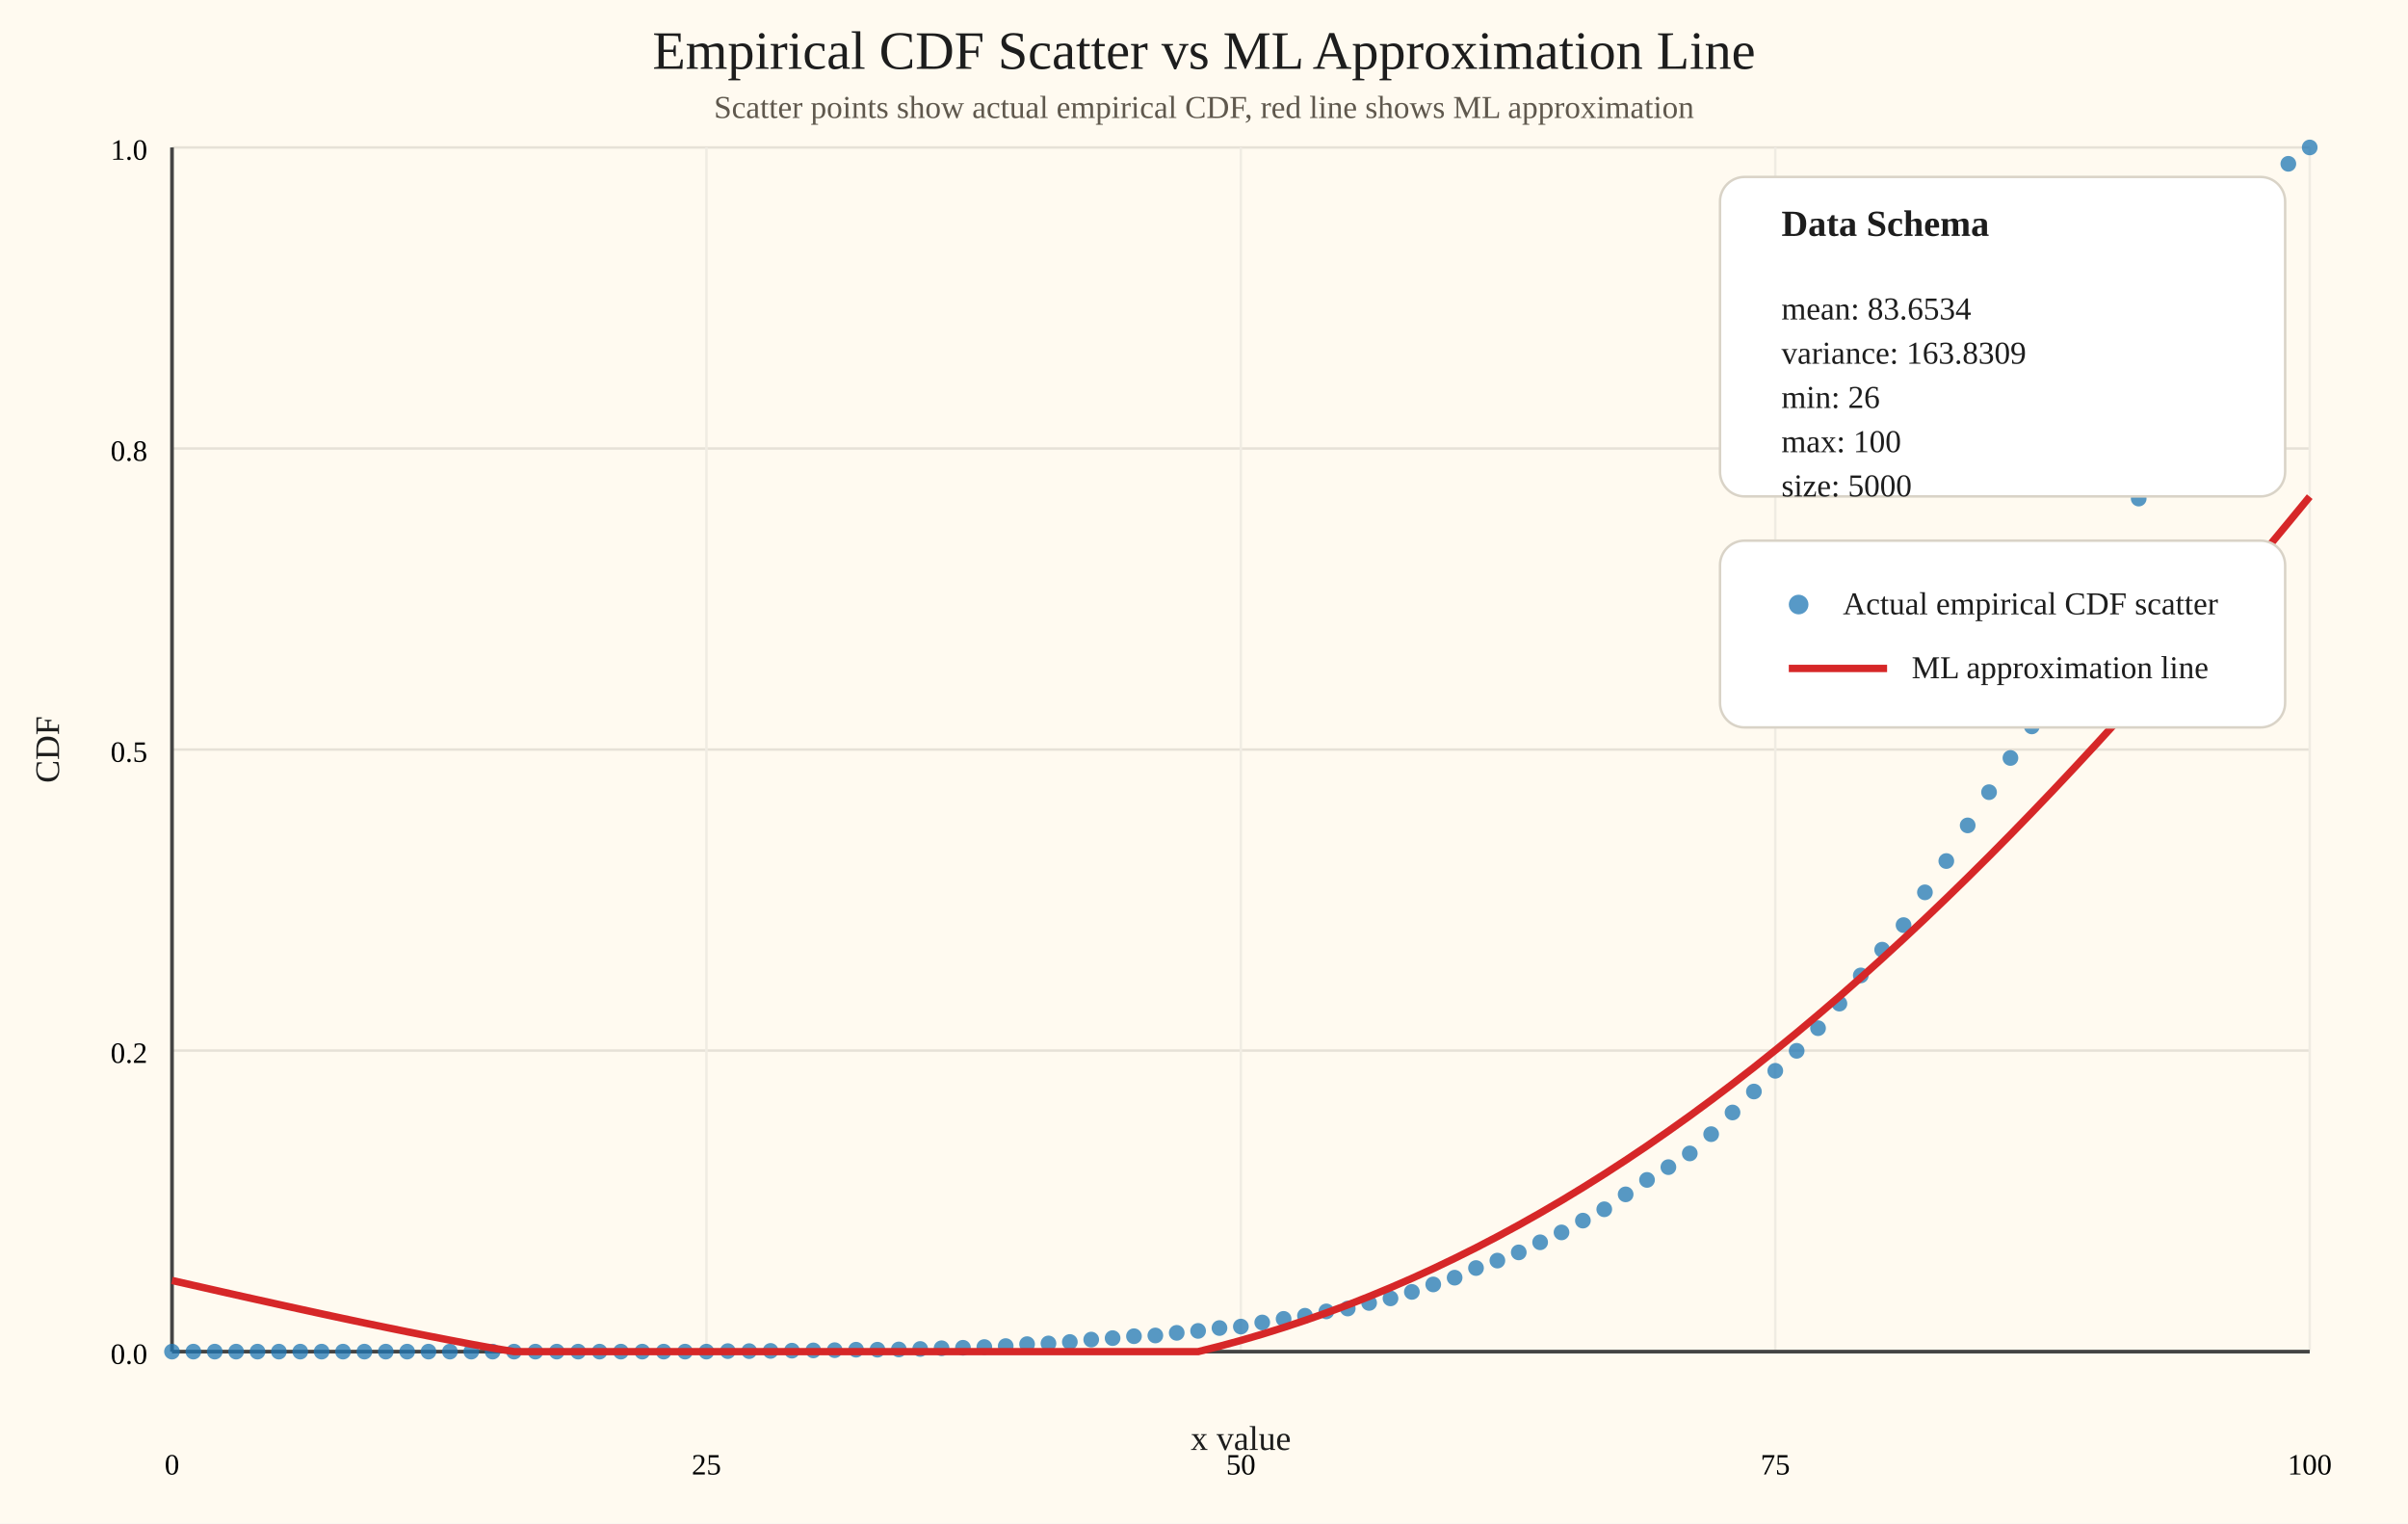
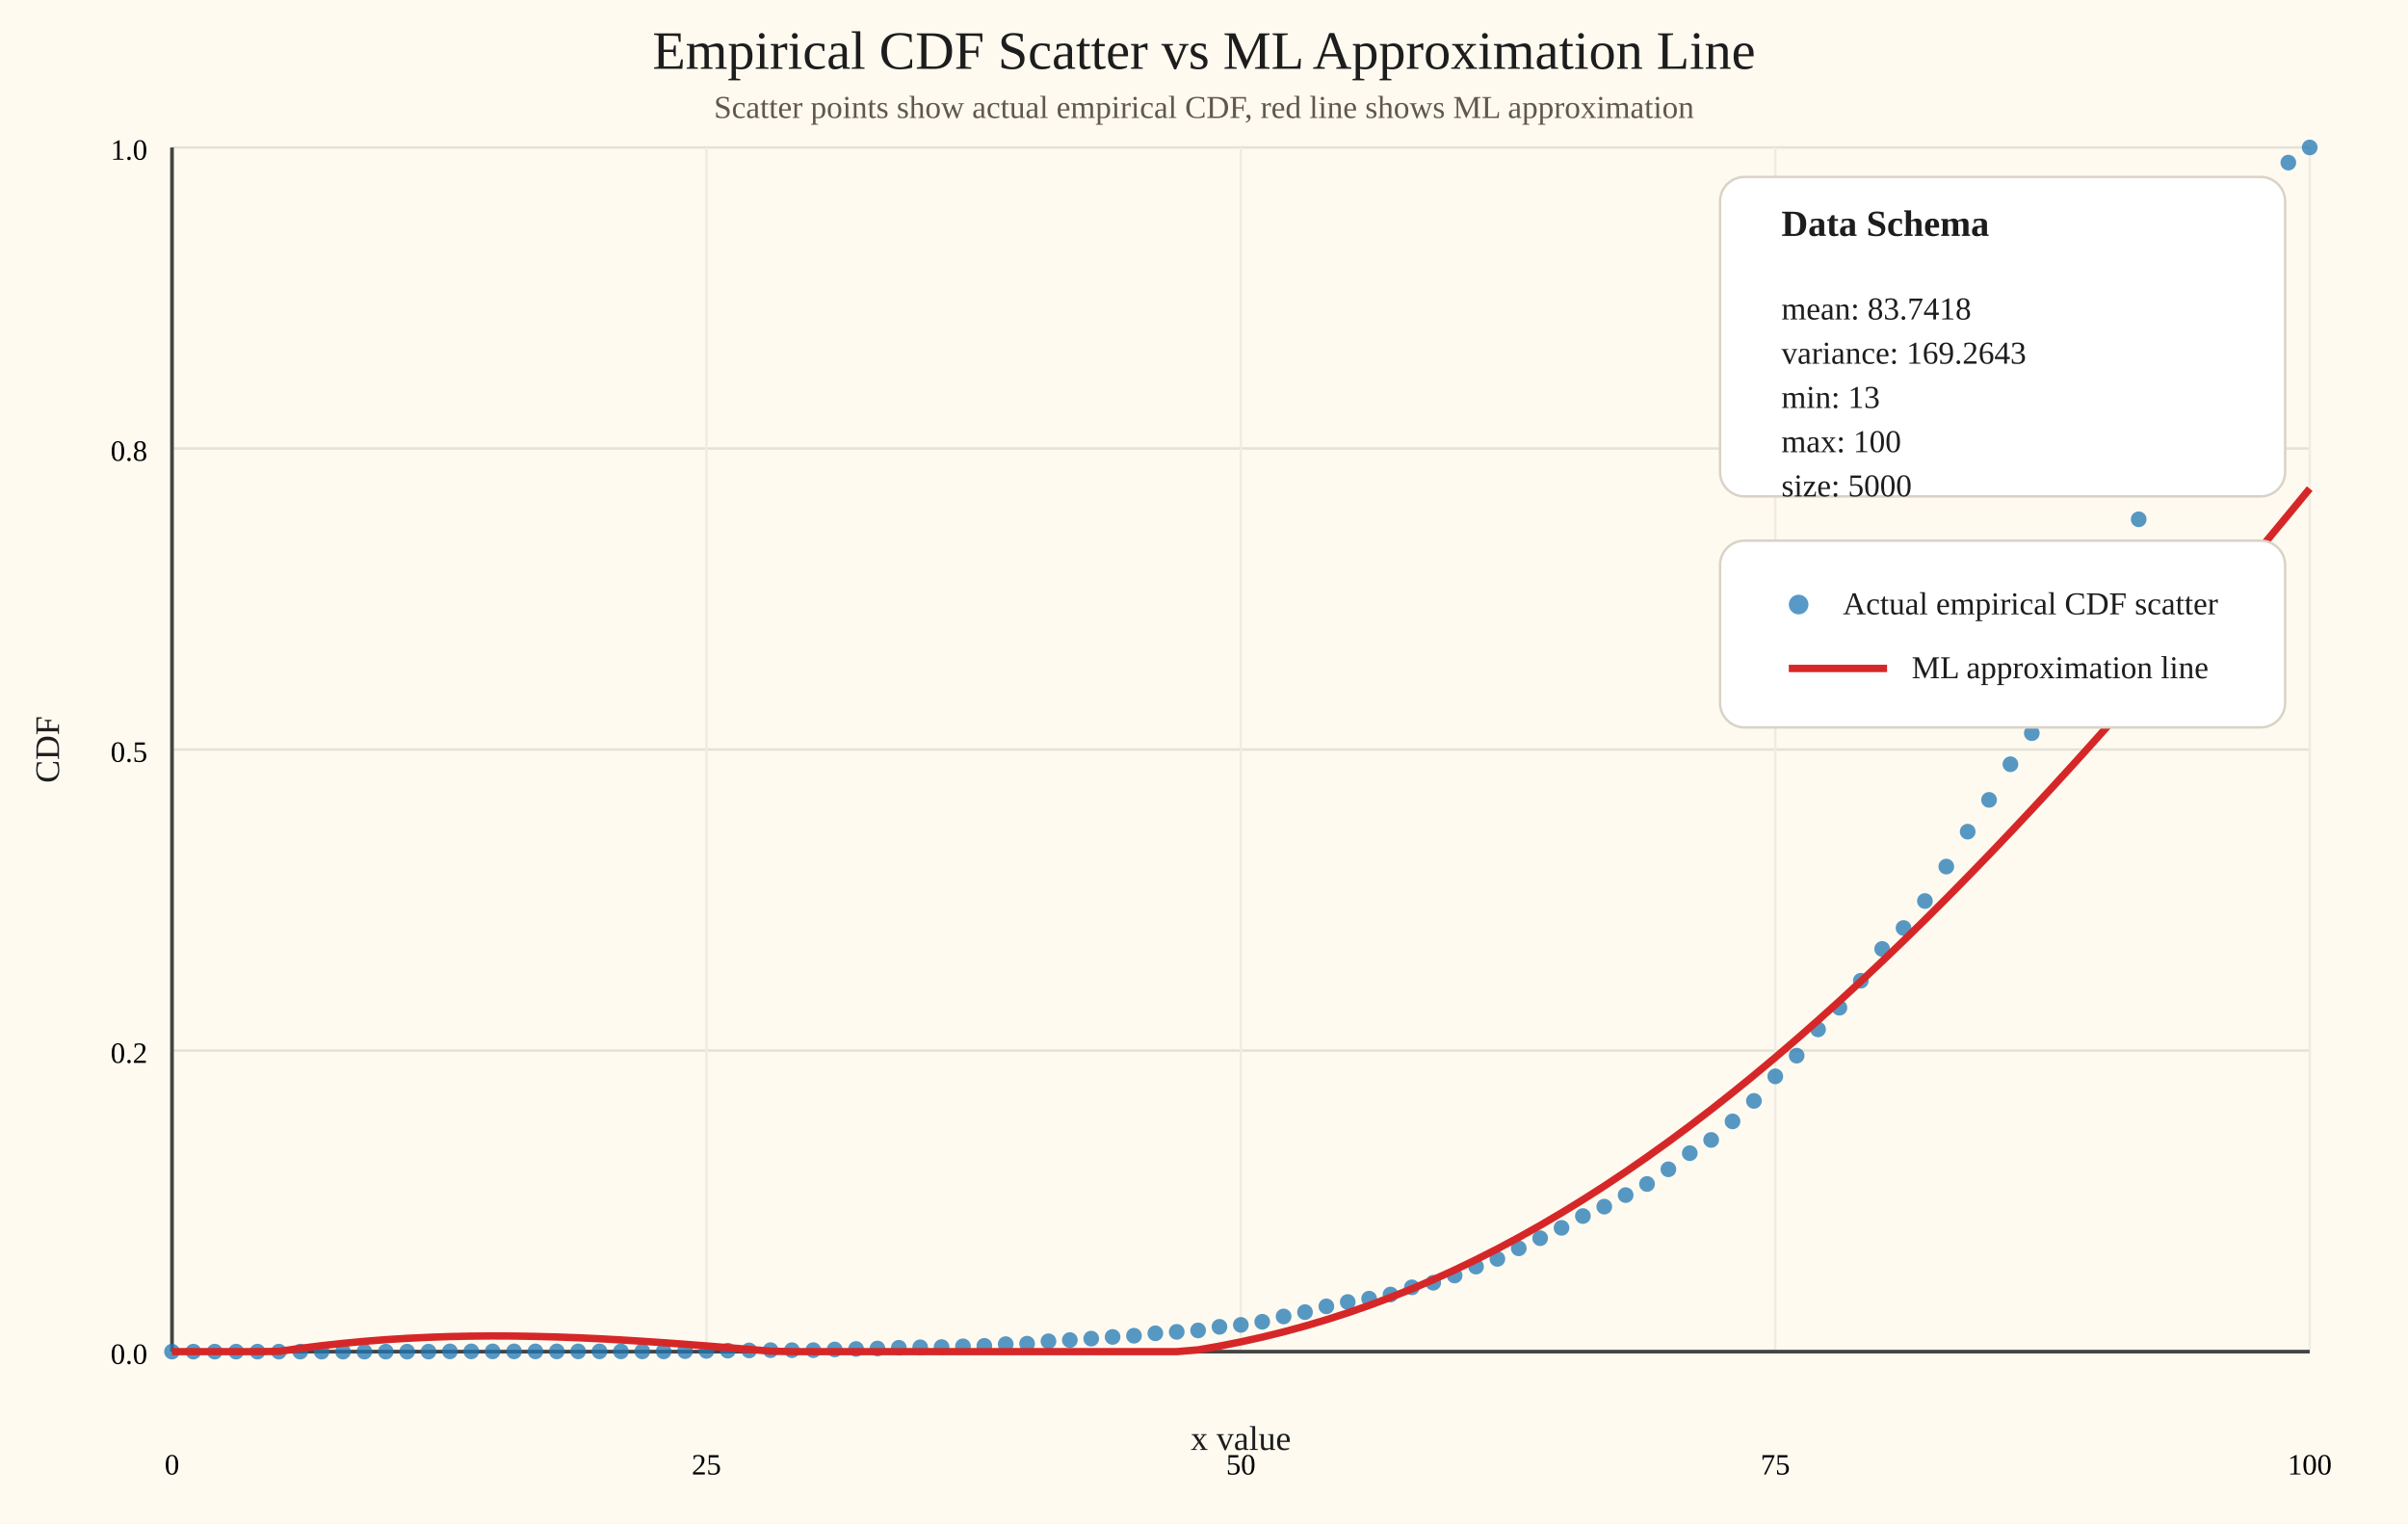
<svg xmlns="http://www.w3.org/2000/svg" width="980" height="620" viewBox="0 0 980 620">
  <rect width="100%" height="100%" fill="#fffaf0" />
  <text x="490.0" y="28" font-size="22" text-anchor="middle" fill="#1d1d1d">Empirical CDF Scatter vs ML Approximation Line</text>
  <text x="490.0" y="48" font-size="13" text-anchor="middle" fill="#5f584d">Scatter points show actual empirical CDF, red line shows ML approximation</text>
  <g>
    <line x1="70" y1="550.00" x2="940" y2="550.00" stroke="#e6e1d7" stroke-width="1" />
    <text x="60" y="555.00" font-size="12" text-anchor="end">0.0</text>
  </g>
  <g>
    <line x1="70" y1="427.50" x2="940" y2="427.50" stroke="#e6e1d7" stroke-width="1" />
    <text x="60" y="432.50" font-size="12" text-anchor="end">0.2</text>
  </g>
  <g>
    <line x1="70" y1="305.00" x2="940" y2="305.00" stroke="#e6e1d7" stroke-width="1" />
    <text x="60" y="310.00" font-size="12" text-anchor="end">0.5</text>
  </g>
  <g>
    <line x1="70" y1="182.50" x2="940" y2="182.50" stroke="#e6e1d7" stroke-width="1" />
    <text x="60" y="187.50" font-size="12" text-anchor="end">0.8</text>
  </g>
  <g>
    <line x1="70" y1="60.00" x2="940" y2="60.00" stroke="#e6e1d7" stroke-width="1" />
    <text x="60" y="65.00" font-size="12" text-anchor="end">1.0</text>
  </g>
  <g>
    <line x1="70.00" y1="60" x2="70.00" y2="550" stroke="#f0ece3" stroke-width="1" />
    <text x="70.00" y="600" font-size="12" text-anchor="middle">0</text>
  </g>
  <g>
    <line x1="287.50" y1="60" x2="287.50" y2="550" stroke="#f0ece3" stroke-width="1" />
    <text x="287.50" y="600" font-size="12" text-anchor="middle">25</text>
  </g>
  <g>
    <line x1="505.00" y1="60" x2="505.00" y2="550" stroke="#f0ece3" stroke-width="1" />
    <text x="505.00" y="600" font-size="12" text-anchor="middle">50</text>
  </g>
  <g>
    <line x1="722.50" y1="60" x2="722.50" y2="550" stroke="#f0ece3" stroke-width="1" />
    <text x="722.50" y="600" font-size="12" text-anchor="middle">75</text>
  </g>
  <g>
    <line x1="940.00" y1="60" x2="940.00" y2="550" stroke="#f0ece3" stroke-width="1" />
    <text x="940.00" y="600" font-size="12" text-anchor="middle">100</text>
  </g>
  <line x1="70" y1="60" x2="70" y2="550" stroke="#444" stroke-width="1.5" />
  <line x1="70" y1="550" x2="940" y2="550" stroke="#444" stroke-width="1.5" />
  <circle cx="70.00" cy="550.00" r="3.2" fill="#1f77b4" fill-opacity="0.75" />
  <circle cx="78.70" cy="550.00" r="3.2" fill="#1f77b4" fill-opacity="0.75" />
  <circle cx="87.40" cy="550.00" r="3.2" fill="#1f77b4" fill-opacity="0.75" />
  <circle cx="96.10" cy="550.00" r="3.2" fill="#1f77b4" fill-opacity="0.75" />
  <circle cx="104.80" cy="550.00" r="3.2" fill="#1f77b4" fill-opacity="0.75" />
  <circle cx="113.50" cy="550.00" r="3.2" fill="#1f77b4" fill-opacity="0.75" />
  <circle cx="122.20" cy="550.00" r="3.2" fill="#1f77b4" fill-opacity="0.75" />
  <circle cx="130.90" cy="550.00" r="3.2" fill="#1f77b4" fill-opacity="0.75" />
  <circle cx="139.60" cy="550.00" r="3.2" fill="#1f77b4" fill-opacity="0.75" />
  <circle cx="148.30" cy="550.00" r="3.2" fill="#1f77b4" fill-opacity="0.75" />
  <circle cx="157.00" cy="550.00" r="3.2" fill="#1f77b4" fill-opacity="0.75" />
  <circle cx="165.70" cy="550.00" r="3.2" fill="#1f77b4" fill-opacity="0.75" />
  <circle cx="174.40" cy="550.00" r="3.2" fill="#1f77b4" fill-opacity="0.75" />
-   <circle cx="183.10" cy="550.00" r="3.2" fill="#1f77b4" fill-opacity="0.75" />
-   <circle cx="191.80" cy="550.00" r="3.2" fill="#1f77b4" fill-opacity="0.75" />
-   <circle cx="200.50" cy="550.00" r="3.2" fill="#1f77b4" fill-opacity="0.75" />
-   <circle cx="209.20" cy="550.00" r="3.2" fill="#1f77b4" fill-opacity="0.75" />
-   <circle cx="217.90" cy="550.00" r="3.2" fill="#1f77b4" fill-opacity="0.75" />
-   <circle cx="226.60" cy="550.00" r="3.2" fill="#1f77b4" fill-opacity="0.75" />
-   <circle cx="235.30" cy="550.00" r="3.2" fill="#1f77b4" fill-opacity="0.75" />
-   <circle cx="244.00" cy="550.00" r="3.2" fill="#1f77b4" fill-opacity="0.75" />
-   <circle cx="252.70" cy="550.00" r="3.2" fill="#1f77b4" fill-opacity="0.75" />
-   <circle cx="261.40" cy="550.00" r="3.2" fill="#1f77b4" fill-opacity="0.75" />
-   <circle cx="270.10" cy="550.00" r="3.2" fill="#1f77b4" fill-opacity="0.75" />
-   <circle cx="278.80" cy="550.00" r="3.2" fill="#1f77b4" fill-opacity="0.75" />
-   <circle cx="287.50" cy="550.00" r="3.2" fill="#1f77b4" fill-opacity="0.75" />
-   <circle cx="296.20" cy="549.80" r="3.2" fill="#1f77b4" fill-opacity="0.75" />
-   <circle cx="304.90" cy="549.80" r="3.2" fill="#1f77b4" fill-opacity="0.75" />
-   <circle cx="313.60" cy="549.71" r="3.2" fill="#1f77b4" fill-opacity="0.75" />
-   <circle cx="322.30" cy="549.61" r="3.2" fill="#1f77b4" fill-opacity="0.75" />
-   <circle cx="331.00" cy="549.51" r="3.2" fill="#1f77b4" fill-opacity="0.75" />
-   <circle cx="339.70" cy="549.41" r="3.2" fill="#1f77b4" fill-opacity="0.75" />
-   <circle cx="348.40" cy="549.22" r="3.2" fill="#1f77b4" fill-opacity="0.75" />
-   <circle cx="357.10" cy="549.22" r="3.2" fill="#1f77b4" fill-opacity="0.75" />
-   <circle cx="365.80" cy="549.12" r="3.2" fill="#1f77b4" fill-opacity="0.75" />
-   <circle cx="374.50" cy="548.92" r="3.2" fill="#1f77b4" fill-opacity="0.75" />
-   <circle cx="383.20" cy="548.63" r="3.2" fill="#1f77b4" fill-opacity="0.75" />
-   <circle cx="391.90" cy="548.43" r="3.2" fill="#1f77b4" fill-opacity="0.75" />
-   <circle cx="400.60" cy="548.14" r="3.2" fill="#1f77b4" fill-opacity="0.75" />
-   <circle cx="409.30" cy="547.75" r="3.2" fill="#1f77b4" fill-opacity="0.75" />
-   <circle cx="418.00" cy="546.96" r="3.2" fill="#1f77b4" fill-opacity="0.75" />
-   <circle cx="426.70" cy="546.67" r="3.2" fill="#1f77b4" fill-opacity="0.75" />
-   <circle cx="435.40" cy="546.08" r="3.2" fill="#1f77b4" fill-opacity="0.75" />
-   <circle cx="444.10" cy="545.10" r="3.2" fill="#1f77b4" fill-opacity="0.75" />
-   <circle cx="452.80" cy="544.51" r="3.2" fill="#1f77b4" fill-opacity="0.75" />
-   <circle cx="461.50" cy="543.73" r="3.2" fill="#1f77b4" fill-opacity="0.75" />
-   <circle cx="470.20" cy="543.43" r="3.2" fill="#1f77b4" fill-opacity="0.75" />
-   <circle cx="478.90" cy="542.36" r="3.2" fill="#1f77b4" fill-opacity="0.75" />
-   <circle cx="487.60" cy="541.57" r="3.2" fill="#1f77b4" fill-opacity="0.75" />
-   <circle cx="496.30" cy="540.40" r="3.2" fill="#1f77b4" fill-opacity="0.75" />
-   <circle cx="505.00" cy="539.81" r="3.2" fill="#1f77b4" fill-opacity="0.75" />
-   <circle cx="513.70" cy="538.14" r="3.2" fill="#1f77b4" fill-opacity="0.75" />
-   <circle cx="522.40" cy="536.67" r="3.2" fill="#1f77b4" fill-opacity="0.75" />
-   <circle cx="531.10" cy="535.40" r="3.2" fill="#1f77b4" fill-opacity="0.75" />
-   <circle cx="539.80" cy="533.63" r="3.2" fill="#1f77b4" fill-opacity="0.75" />
-   <circle cx="548.50" cy="532.46" r="3.2" fill="#1f77b4" fill-opacity="0.75" />
-   <circle cx="557.20" cy="530.20" r="3.2" fill="#1f77b4" fill-opacity="0.75" />
-   <circle cx="565.90" cy="528.34" r="3.2" fill="#1f77b4" fill-opacity="0.75" />
-   <circle cx="574.60" cy="525.70" r="3.2" fill="#1f77b4" fill-opacity="0.75" />
-   <circle cx="583.30" cy="522.66" r="3.2" fill="#1f77b4" fill-opacity="0.75" />
-   <circle cx="592.00" cy="519.91" r="3.2" fill="#1f77b4" fill-opacity="0.75" />
-   <circle cx="600.70" cy="515.99" r="3.2" fill="#1f77b4" fill-opacity="0.75" />
-   <circle cx="609.40" cy="512.96" r="3.2" fill="#1f77b4" fill-opacity="0.75" />
-   <circle cx="618.10" cy="509.62" r="3.2" fill="#1f77b4" fill-opacity="0.75" />
-   <circle cx="626.80" cy="505.51" r="3.2" fill="#1f77b4" fill-opacity="0.75" />
-   <circle cx="635.50" cy="501.49" r="3.2" fill="#1f77b4" fill-opacity="0.75" />
-   <circle cx="644.20" cy="496.69" r="3.2" fill="#1f77b4" fill-opacity="0.75" />
-   <circle cx="652.90" cy="492.08" r="3.2" fill="#1f77b4" fill-opacity="0.75" />
-   <circle cx="661.60" cy="486.01" r="3.2" fill="#1f77b4" fill-opacity="0.75" />
-   <circle cx="670.30" cy="480.13" r="3.2" fill="#1f77b4" fill-opacity="0.75" />
-   <circle cx="679.00" cy="474.93" r="3.2" fill="#1f77b4" fill-opacity="0.75" />
-   <circle cx="687.70" cy="469.35" r="3.2" fill="#1f77b4" fill-opacity="0.75" />
-   <circle cx="696.40" cy="461.51" r="3.2" fill="#1f77b4" fill-opacity="0.75" />
-   <circle cx="705.10" cy="452.69" r="3.2" fill="#1f77b4" fill-opacity="0.75" />
-   <circle cx="713.80" cy="444.16" r="3.2" fill="#1f77b4" fill-opacity="0.75" />
-   <circle cx="722.50" cy="435.73" r="3.2" fill="#1f77b4" fill-opacity="0.75" />
-   <circle cx="731.20" cy="427.60" r="3.2" fill="#1f77b4" fill-opacity="0.75" />
-   <circle cx="739.90" cy="418.39" r="3.2" fill="#1f77b4" fill-opacity="0.75" />
-   <circle cx="748.60" cy="408.39" r="3.2" fill="#1f77b4" fill-opacity="0.75" />
-   <circle cx="757.30" cy="396.92" r="3.2" fill="#1f77b4" fill-opacity="0.75" />
-   <circle cx="766.00" cy="386.44" r="3.2" fill="#1f77b4" fill-opacity="0.75" />
-   <circle cx="774.70" cy="376.44" r="3.2" fill="#1f77b4" fill-opacity="0.75" />
-   <circle cx="783.40" cy="363.11" r="3.2" fill="#1f77b4" fill-opacity="0.75" />
-   <circle cx="792.10" cy="350.37" r="3.2" fill="#1f77b4" fill-opacity="0.75" />
-   <circle cx="800.80" cy="335.87" r="3.2" fill="#1f77b4" fill-opacity="0.75" />
-   <circle cx="809.50" cy="322.35" r="3.2" fill="#1f77b4" fill-opacity="0.75" />
-   <circle cx="818.20" cy="308.43" r="3.2" fill="#1f77b4" fill-opacity="0.75" />
-   <circle cx="826.90" cy="295.59" r="3.2" fill="#1f77b4" fill-opacity="0.75" />
-   <circle cx="835.60" cy="280.11" r="3.2" fill="#1f77b4" fill-opacity="0.75" />
-   <circle cx="844.30" cy="260.61" r="3.2" fill="#1f77b4" fill-opacity="0.75" />
-   <circle cx="853.00" cy="242.28" r="3.2" fill="#1f77b4" fill-opacity="0.75" />
-   <circle cx="861.70" cy="225.03" r="3.2" fill="#1f77b4" fill-opacity="0.75" />
-   <circle cx="870.40" cy="202.88" r="3.2" fill="#1f77b4" fill-opacity="0.75" />
-   <circle cx="879.10" cy="183.28" r="3.2" fill="#1f77b4" fill-opacity="0.75" />
-   <circle cx="887.80" cy="165.15" r="3.2" fill="#1f77b4" fill-opacity="0.75" />
-   <circle cx="896.50" cy="146.04" r="3.2" fill="#1f77b4" fill-opacity="0.75" />
-   <circle cx="905.20" cy="128.31" r="3.2" fill="#1f77b4" fill-opacity="0.75" />
-   <circle cx="913.90" cy="106.26" r="3.2" fill="#1f77b4" fill-opacity="0.75" />
-   <circle cx="922.60" cy="83.81" r="3.2" fill="#1f77b4" fill-opacity="0.75" />
-   <circle cx="931.30" cy="66.66" r="3.2" fill="#1f77b4" fill-opacity="0.75" />
+   <circle cx="183.10" cy="549.90" r="3.2" fill="#1f77b4" fill-opacity="0.75" />
+   <circle cx="191.80" cy="549.90" r="3.2" fill="#1f77b4" fill-opacity="0.75" />
+   <circle cx="200.50" cy="549.90" r="3.2" fill="#1f77b4" fill-opacity="0.75" />
+   <circle cx="209.20" cy="549.90" r="3.2" fill="#1f77b4" fill-opacity="0.75" />
+   <circle cx="217.90" cy="549.90" r="3.2" fill="#1f77b4" fill-opacity="0.75" />
+   <circle cx="226.60" cy="549.90" r="3.2" fill="#1f77b4" fill-opacity="0.75" />
+   <circle cx="235.30" cy="549.90" r="3.2" fill="#1f77b4" fill-opacity="0.75" />
+   <circle cx="244.00" cy="549.90" r="3.2" fill="#1f77b4" fill-opacity="0.75" />
+   <circle cx="252.70" cy="549.90" r="3.2" fill="#1f77b4" fill-opacity="0.75" />
+   <circle cx="261.40" cy="549.90" r="3.2" fill="#1f77b4" fill-opacity="0.75" />
+   <circle cx="270.10" cy="549.90" r="3.2" fill="#1f77b4" fill-opacity="0.75" />
+   <circle cx="278.80" cy="549.80" r="3.2" fill="#1f77b4" fill-opacity="0.75" />
+   <circle cx="287.50" cy="549.71" r="3.2" fill="#1f77b4" fill-opacity="0.75" />
+   <circle cx="296.20" cy="549.61" r="3.2" fill="#1f77b4" fill-opacity="0.75" />
+   <circle cx="304.90" cy="549.51" r="3.2" fill="#1f77b4" fill-opacity="0.75" />
+   <circle cx="313.60" cy="549.41" r="3.2" fill="#1f77b4" fill-opacity="0.75" />
+   <circle cx="322.30" cy="549.41" r="3.2" fill="#1f77b4" fill-opacity="0.75" />
+   <circle cx="331.00" cy="549.41" r="3.2" fill="#1f77b4" fill-opacity="0.75" />
+   <circle cx="339.70" cy="549.12" r="3.2" fill="#1f77b4" fill-opacity="0.75" />
+   <circle cx="348.40" cy="548.92" r="3.2" fill="#1f77b4" fill-opacity="0.75" />
+   <circle cx="357.10" cy="548.73" r="3.2" fill="#1f77b4" fill-opacity="0.75" />
+   <circle cx="365.80" cy="548.43" r="3.2" fill="#1f77b4" fill-opacity="0.75" />
+   <circle cx="374.50" cy="548.24" r="3.2" fill="#1f77b4" fill-opacity="0.75" />
+   <circle cx="383.20" cy="548.14" r="3.2" fill="#1f77b4" fill-opacity="0.75" />
+   <circle cx="391.90" cy="547.84" r="3.2" fill="#1f77b4" fill-opacity="0.75" />
+   <circle cx="400.60" cy="547.65" r="3.2" fill="#1f77b4" fill-opacity="0.75" />
+   <circle cx="409.30" cy="546.96" r="3.2" fill="#1f77b4" fill-opacity="0.75" />
+   <circle cx="418.00" cy="546.77" r="3.2" fill="#1f77b4" fill-opacity="0.75" />
+   <circle cx="426.70" cy="545.79" r="3.2" fill="#1f77b4" fill-opacity="0.75" />
+   <circle cx="435.40" cy="545.30" r="3.2" fill="#1f77b4" fill-opacity="0.75" />
+   <circle cx="444.10" cy="544.71" r="3.2" fill="#1f77b4" fill-opacity="0.75" />
+   <circle cx="452.80" cy="544.02" r="3.2" fill="#1f77b4" fill-opacity="0.75" />
+   <circle cx="461.50" cy="543.53" r="3.2" fill="#1f77b4" fill-opacity="0.75" />
+   <circle cx="470.20" cy="542.55" r="3.2" fill="#1f77b4" fill-opacity="0.75" />
+   <circle cx="478.90" cy="541.96" r="3.2" fill="#1f77b4" fill-opacity="0.75" />
+   <circle cx="487.60" cy="541.38" r="3.2" fill="#1f77b4" fill-opacity="0.75" />
+   <circle cx="496.30" cy="539.91" r="3.2" fill="#1f77b4" fill-opacity="0.75" />
+   <circle cx="505.00" cy="539.12" r="3.2" fill="#1f77b4" fill-opacity="0.75" />
+   <circle cx="513.70" cy="537.85" r="3.2" fill="#1f77b4" fill-opacity="0.75" />
+   <circle cx="522.40" cy="535.69" r="3.2" fill="#1f77b4" fill-opacity="0.75" />
+   <circle cx="531.10" cy="533.93" r="3.2" fill="#1f77b4" fill-opacity="0.75" />
+   <circle cx="539.80" cy="531.58" r="3.2" fill="#1f77b4" fill-opacity="0.75" />
+   <circle cx="548.50" cy="529.81" r="3.2" fill="#1f77b4" fill-opacity="0.75" />
+   <circle cx="557.20" cy="528.44" r="3.2" fill="#1f77b4" fill-opacity="0.75" />
+   <circle cx="565.90" cy="526.77" r="3.2" fill="#1f77b4" fill-opacity="0.75" />
+   <circle cx="574.60" cy="523.83" r="3.2" fill="#1f77b4" fill-opacity="0.75" />
+   <circle cx="583.30" cy="521.97" r="3.2" fill="#1f77b4" fill-opacity="0.75" />
+   <circle cx="592.00" cy="519.03" r="3.2" fill="#1f77b4" fill-opacity="0.75" />
+   <circle cx="600.70" cy="515.41" r="3.2" fill="#1f77b4" fill-opacity="0.75" />
+   <circle cx="609.40" cy="512.27" r="3.2" fill="#1f77b4" fill-opacity="0.75" />
+   <circle cx="618.10" cy="507.96" r="3.2" fill="#1f77b4" fill-opacity="0.75" />
+   <circle cx="626.80" cy="503.84" r="3.2" fill="#1f77b4" fill-opacity="0.75" />
+   <circle cx="635.50" cy="499.63" r="3.2" fill="#1f77b4" fill-opacity="0.75" />
+   <circle cx="644.20" cy="494.83" r="3.2" fill="#1f77b4" fill-opacity="0.75" />
+   <circle cx="652.90" cy="491.00" r="3.2" fill="#1f77b4" fill-opacity="0.75" />
+   <circle cx="661.60" cy="486.30" r="3.2" fill="#1f77b4" fill-opacity="0.75" />
+   <circle cx="670.30" cy="481.79" r="3.2" fill="#1f77b4" fill-opacity="0.75" />
+   <circle cx="679.00" cy="475.81" r="3.2" fill="#1f77b4" fill-opacity="0.75" />
+   <circle cx="687.70" cy="469.25" r="3.2" fill="#1f77b4" fill-opacity="0.75" />
+   <circle cx="696.40" cy="463.86" r="3.2" fill="#1f77b4" fill-opacity="0.75" />
+   <circle cx="705.10" cy="456.31" r="3.2" fill="#1f77b4" fill-opacity="0.75" />
+   <circle cx="713.80" cy="447.98" r="3.2" fill="#1f77b4" fill-opacity="0.75" />
+   <circle cx="722.50" cy="437.99" r="3.2" fill="#1f77b4" fill-opacity="0.75" />
+   <circle cx="731.20" cy="429.56" r="3.2" fill="#1f77b4" fill-opacity="0.75" />
+   <circle cx="739.90" cy="418.88" r="3.2" fill="#1f77b4" fill-opacity="0.75" />
+   <circle cx="748.60" cy="410.06" r="3.2" fill="#1f77b4" fill-opacity="0.75" />
+   <circle cx="757.30" cy="399.08" r="3.2" fill="#1f77b4" fill-opacity="0.75" />
+   <circle cx="766.00" cy="386.14" r="3.2" fill="#1f77b4" fill-opacity="0.75" />
+   <circle cx="774.70" cy="377.62" r="3.2" fill="#1f77b4" fill-opacity="0.75" />
+   <circle cx="783.40" cy="366.64" r="3.2" fill="#1f77b4" fill-opacity="0.75" />
+   <circle cx="792.10" cy="352.63" r="3.2" fill="#1f77b4" fill-opacity="0.75" />
+   <circle cx="800.80" cy="338.42" r="3.2" fill="#1f77b4" fill-opacity="0.75" />
+   <circle cx="809.50" cy="325.48" r="3.2" fill="#1f77b4" fill-opacity="0.75" />
+   <circle cx="818.20" cy="310.98" r="3.2" fill="#1f77b4" fill-opacity="0.75" />
+   <circle cx="826.90" cy="298.34" r="3.2" fill="#1f77b4" fill-opacity="0.75" />
+   <circle cx="835.60" cy="282.85" r="3.2" fill="#1f77b4" fill-opacity="0.75" />
+   <circle cx="844.30" cy="266.68" r="3.2" fill="#1f77b4" fill-opacity="0.75" />
+   <circle cx="853.00" cy="246.98" r="3.2" fill="#1f77b4" fill-opacity="0.75" />
+   <circle cx="861.70" cy="229.54" r="3.2" fill="#1f77b4" fill-opacity="0.75" />
+   <circle cx="870.40" cy="211.31" r="3.2" fill="#1f77b4" fill-opacity="0.75" />
+   <circle cx="879.10" cy="192.50" r="3.2" fill="#1f77b4" fill-opacity="0.75" />
+   <circle cx="887.80" cy="170.54" r="3.2" fill="#1f77b4" fill-opacity="0.75" />
+   <circle cx="896.50" cy="150.16" r="3.2" fill="#1f77b4" fill-opacity="0.75" />
+   <circle cx="905.20" cy="127.42" r="3.2" fill="#1f77b4" fill-opacity="0.75" />
+   <circle cx="913.90" cy="104.10" r="3.2" fill="#1f77b4" fill-opacity="0.75" />
+   <circle cx="922.60" cy="83.42" r="3.2" fill="#1f77b4" fill-opacity="0.75" />
+   <circle cx="931.30" cy="66.17" r="3.2" fill="#1f77b4" fill-opacity="0.75" />
  <circle cx="940.00" cy="60.00" r="3.2" fill="#1f77b4" fill-opacity="0.75" />
-   <polyline fill="none" stroke="#d62728" stroke-width="3" points="70.00,521.05 78.70,523.02 87.40,524.99 96.10,526.95 104.80,528.89 113.50,530.82 122.20,532.73 130.90,534.62 139.60,536.49 148.30,538.33 157.00,540.13 165.70,541.91 174.40,543.64 183.10,545.33 191.80,546.98 200.50,548.58 209.20,550.00 217.90,550.00 226.60,550.00 235.30,550.00 244.00,550.00 252.70,550.00 261.40,550.00 270.10,550.00 278.80,550.00 287.50,550.00 296.20,550.00 304.90,550.00 313.60,550.00 322.30,550.00 331.00,550.00 339.70,550.00 348.40,550.00 357.10,550.00 365.80,550.00 374.50,550.00 383.20,550.00 391.90,550.00 400.60,550.00 409.30,550.00 418.00,550.00 426.70,550.00 435.40,550.00 444.10,550.00 452.80,550.00 461.50,550.00 470.20,550.00 478.90,550.00 487.60,550.00 496.30,547.82 505.00,545.45 513.70,542.91 522.40,540.19 531.10,537.30 539.80,534.24 548.50,531.00 557.20,527.57 565.90,523.97 574.60,520.19 583.30,516.22 592.00,512.06 600.70,507.73 609.40,503.20 618.10,498.49 626.80,493.59 635.50,488.51 644.20,483.23 652.90,477.77 661.60,472.12 670.30,466.29 679.00,460.26 687.70,454.06 696.40,447.66 705.10,441.09 713.80,434.33 722.50,427.38 731.20,420.26 739.90,412.96 748.60,405.49 757.30,397.84 766.00,390.02 774.70,382.03 783.40,373.87 792.10,365.54 800.80,357.06 809.50,348.42 818.20,339.62 826.90,330.66 835.60,321.56 844.30,312.31 853.00,302.93 861.70,293.40 870.40,283.74 879.10,273.94 887.80,264.02 896.50,253.98 905.20,243.82 913.90,233.55 922.60,223.17 931.30,212.68 940.00,202.10" />
+   <polyline fill="none" stroke="#d62728" stroke-width="3" points="70.00,550.00 78.70,550.00 87.40,550.00 96.10,550.00 104.80,550.00 113.50,549.90 122.20,548.67 130.90,547.58 139.60,546.63 148.30,545.81 157.00,545.13 165.70,544.59 174.40,544.17 183.10,543.87 191.80,543.69 200.50,543.62 209.20,543.66 217.90,543.81 226.60,544.04 235.30,544.36 244.00,544.76 252.70,545.24 261.40,545.78 270.10,546.37 278.80,547.00 287.50,547.68 296.20,548.37 304.90,549.09 313.60,549.81 322.30,550.00 331.00,550.00 339.70,550.00 348.40,550.00 357.10,550.00 365.80,550.00 374.50,550.00 383.20,550.00 391.90,550.00 400.60,550.00 409.30,550.00 418.00,550.00 426.70,550.00 435.40,550.00 444.10,550.00 452.80,550.00 461.50,550.00 470.20,550.00 478.90,550.00 487.60,549.28 496.30,547.76 505.00,546.03 513.70,544.10 522.40,541.96 531.10,539.60 539.80,537.02 548.50,534.22 557.20,531.19 565.90,527.94 574.60,524.45 583.30,520.73 592.00,516.78 600.70,512.59 609.40,508.18 618.10,503.53 626.80,498.65 635.50,493.53 644.20,488.19 652.90,482.63 661.60,476.84 670.30,470.82 679.00,464.59 687.70,458.15 696.40,451.49 705.10,444.63 713.80,437.57 722.50,430.30 731.20,422.84 739.90,415.19 748.60,407.36 757.30,399.35 766.00,391.16 774.70,382.80 783.40,374.28 792.10,365.60 800.80,356.76 809.50,347.78 818.20,338.65 826.90,329.39 835.60,319.99 844.30,310.47 853.00,300.82 861.70,291.06 870.40,281.19 879.10,271.21 887.80,261.13 896.50,250.96 905.20,240.69 913.90,230.34 922.60,219.91 931.30,209.41 940.00,198.83" />
  <rect x="700" y="72" width="230" height="130" fill="#ffffff" stroke="#d9d3c7" rx="10" />
  <text x="725" y="96" font-size="15" font-weight="bold" fill="#1d1d1d">Data Schema</text>
-   <text x="725" y="130" font-size="13" fill="#1d1d1d">mean: 83.6534</text>
-   <text x="725" y="148" font-size="13" fill="#1d1d1d">variance: 163.8309</text>
-   <text x="725" y="166" font-size="13" fill="#1d1d1d">min: 26</text>
+   <text x="725" y="130" font-size="13" fill="#1d1d1d">mean: 83.7418</text>
+   <text x="725" y="148" font-size="13" fill="#1d1d1d">variance: 169.2643</text>
+   <text x="725" y="166" font-size="13" fill="#1d1d1d">min: 13</text>
  <text x="725" y="184" font-size="13" fill="#1d1d1d">max: 100</text>
  <text x="725" y="202" font-size="13" fill="#1d1d1d">size: 5000</text>
  <rect x="700" y="220" width="230" height="76" fill="#ffffff" stroke="#d9d3c7" rx="10" />
  <circle cx="732" cy="246" r="4" fill="#1f77b4" fill-opacity="0.75" />
  <text x="750" y="250" font-size="13" fill="#1d1d1d">Actual empirical CDF scatter</text>
  <line x1="728" y1="272" x2="768" y2="272" stroke="#d62728" stroke-width="3" />
  <text x="778" y="276" font-size="13" fill="#1d1d1d">ML approximation line</text>
  <text x="505.0" y="590" font-size="14" text-anchor="middle" fill="#1d1d1d">x value</text>
  <text x="24" y="305.0" font-size="14" text-anchor="middle" fill="#1d1d1d" transform="rotate(-90 24 305.0)">CDF</text>
</svg>
